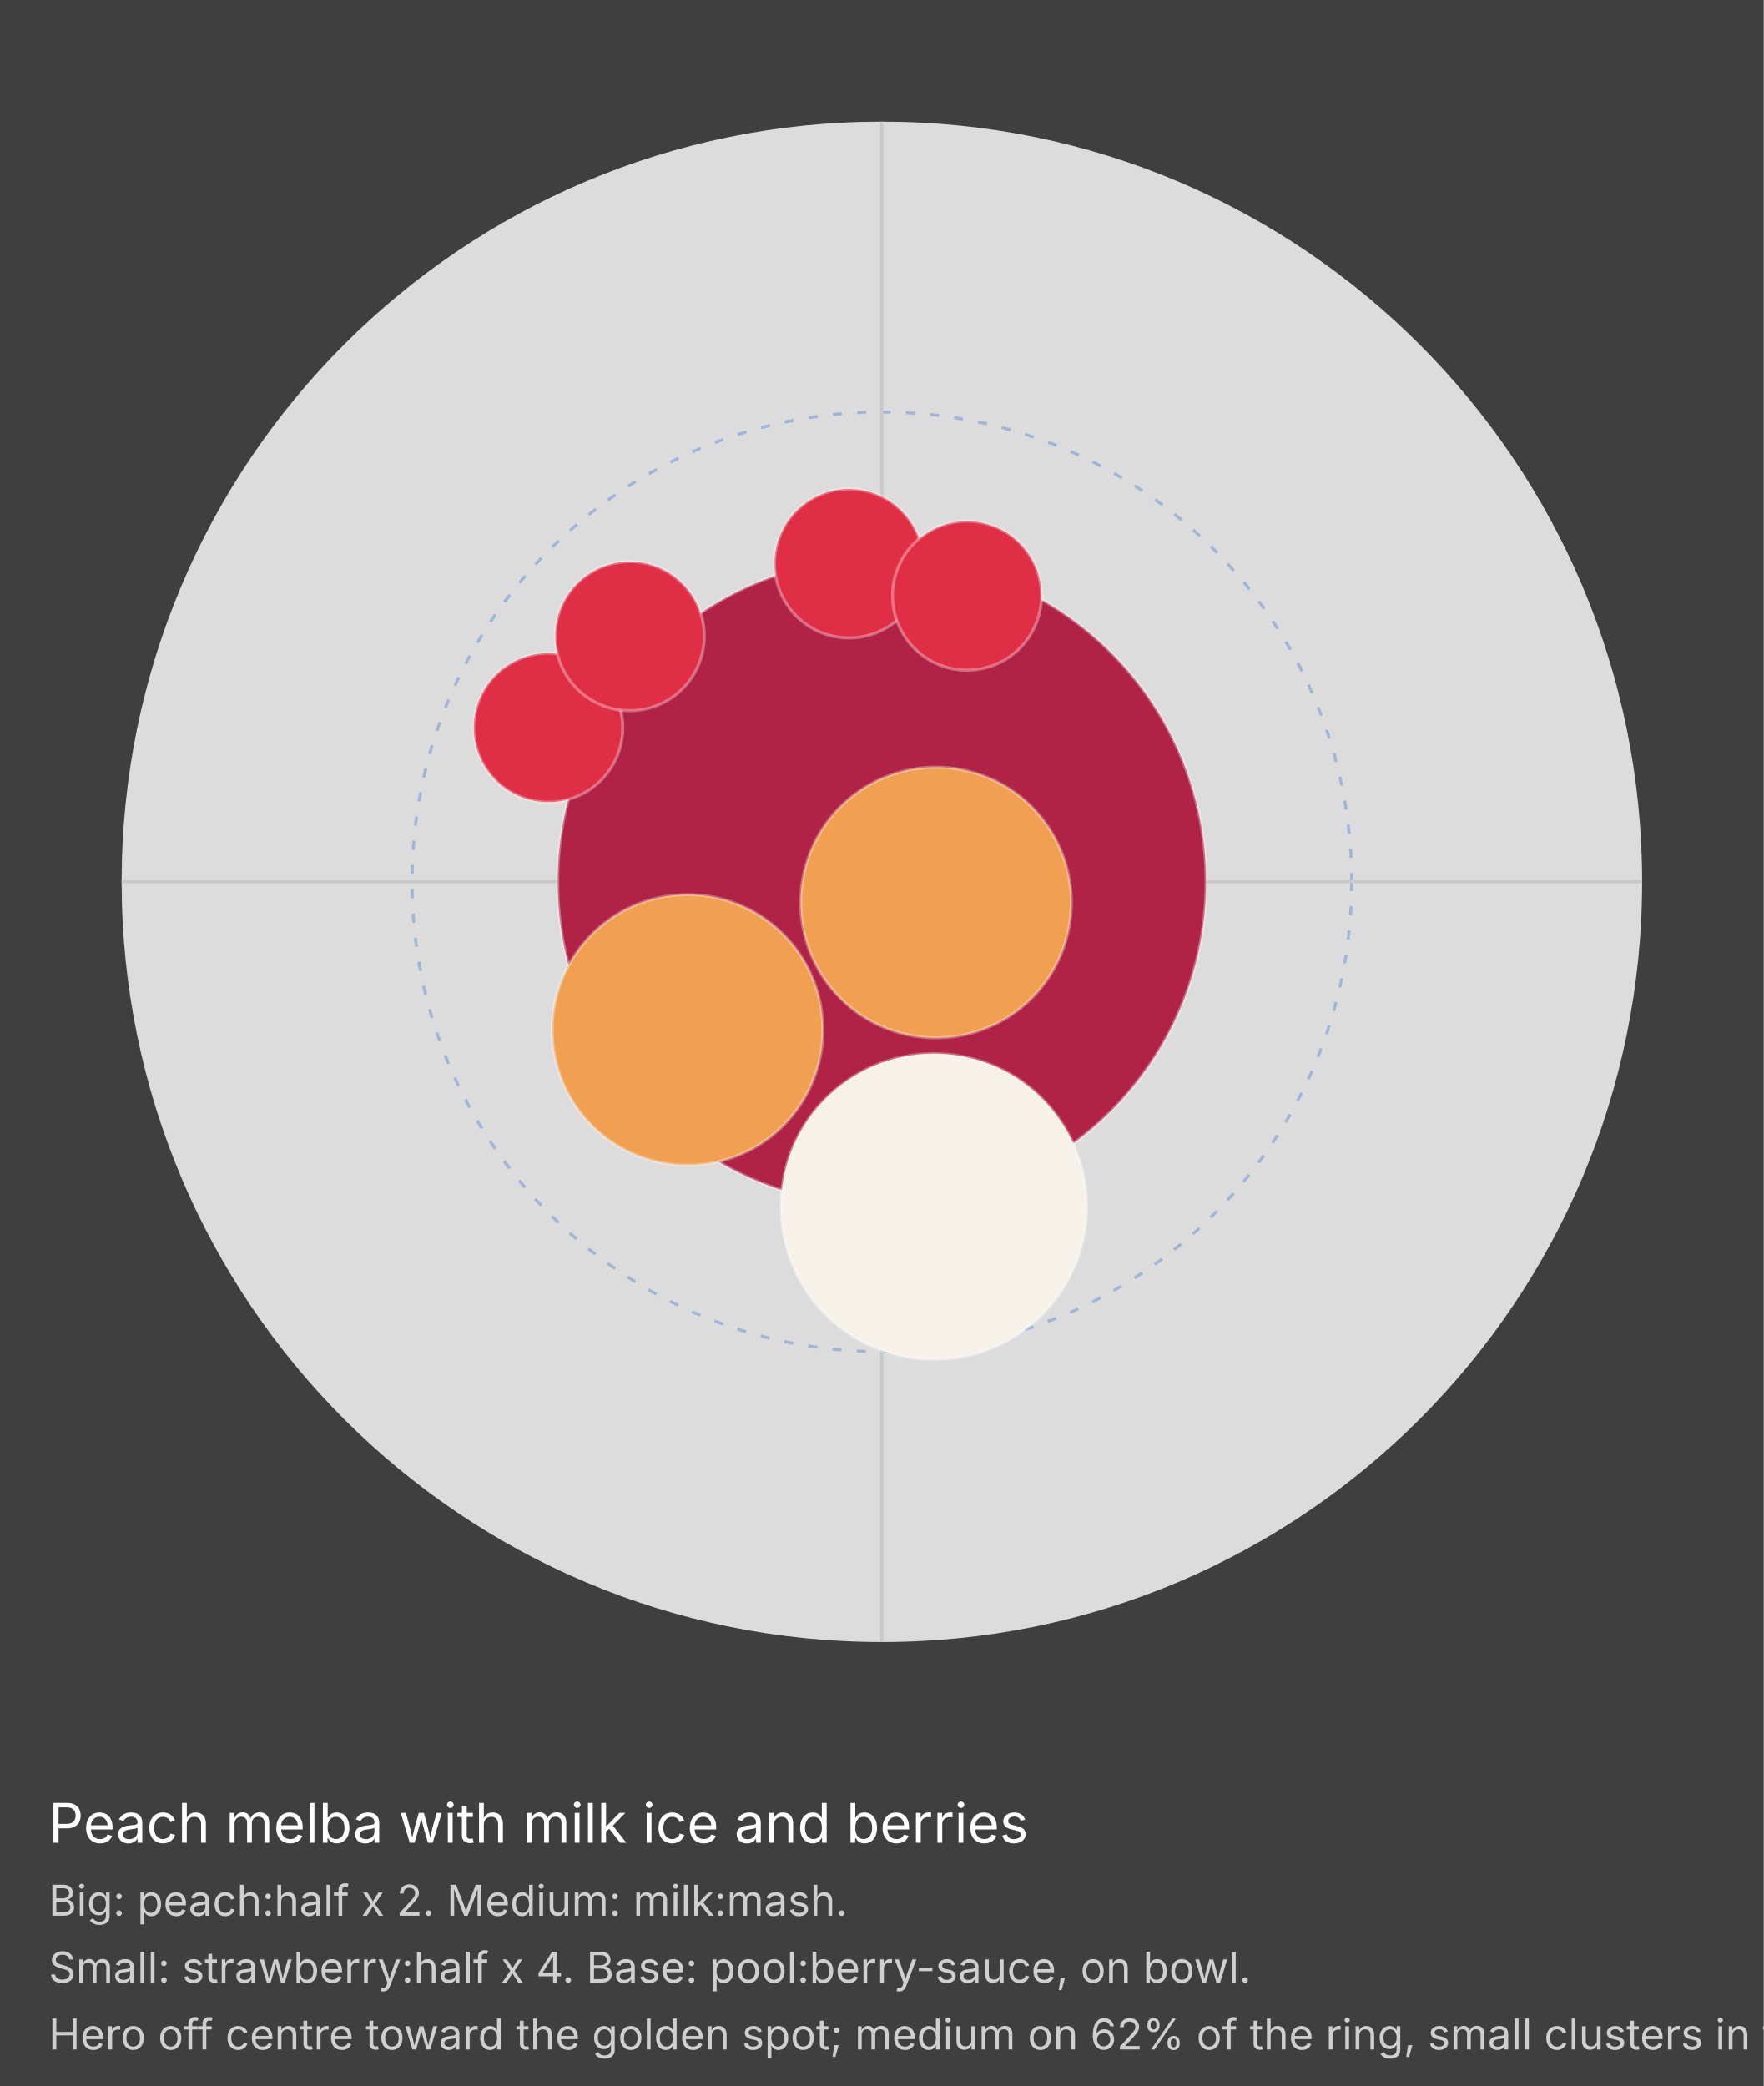
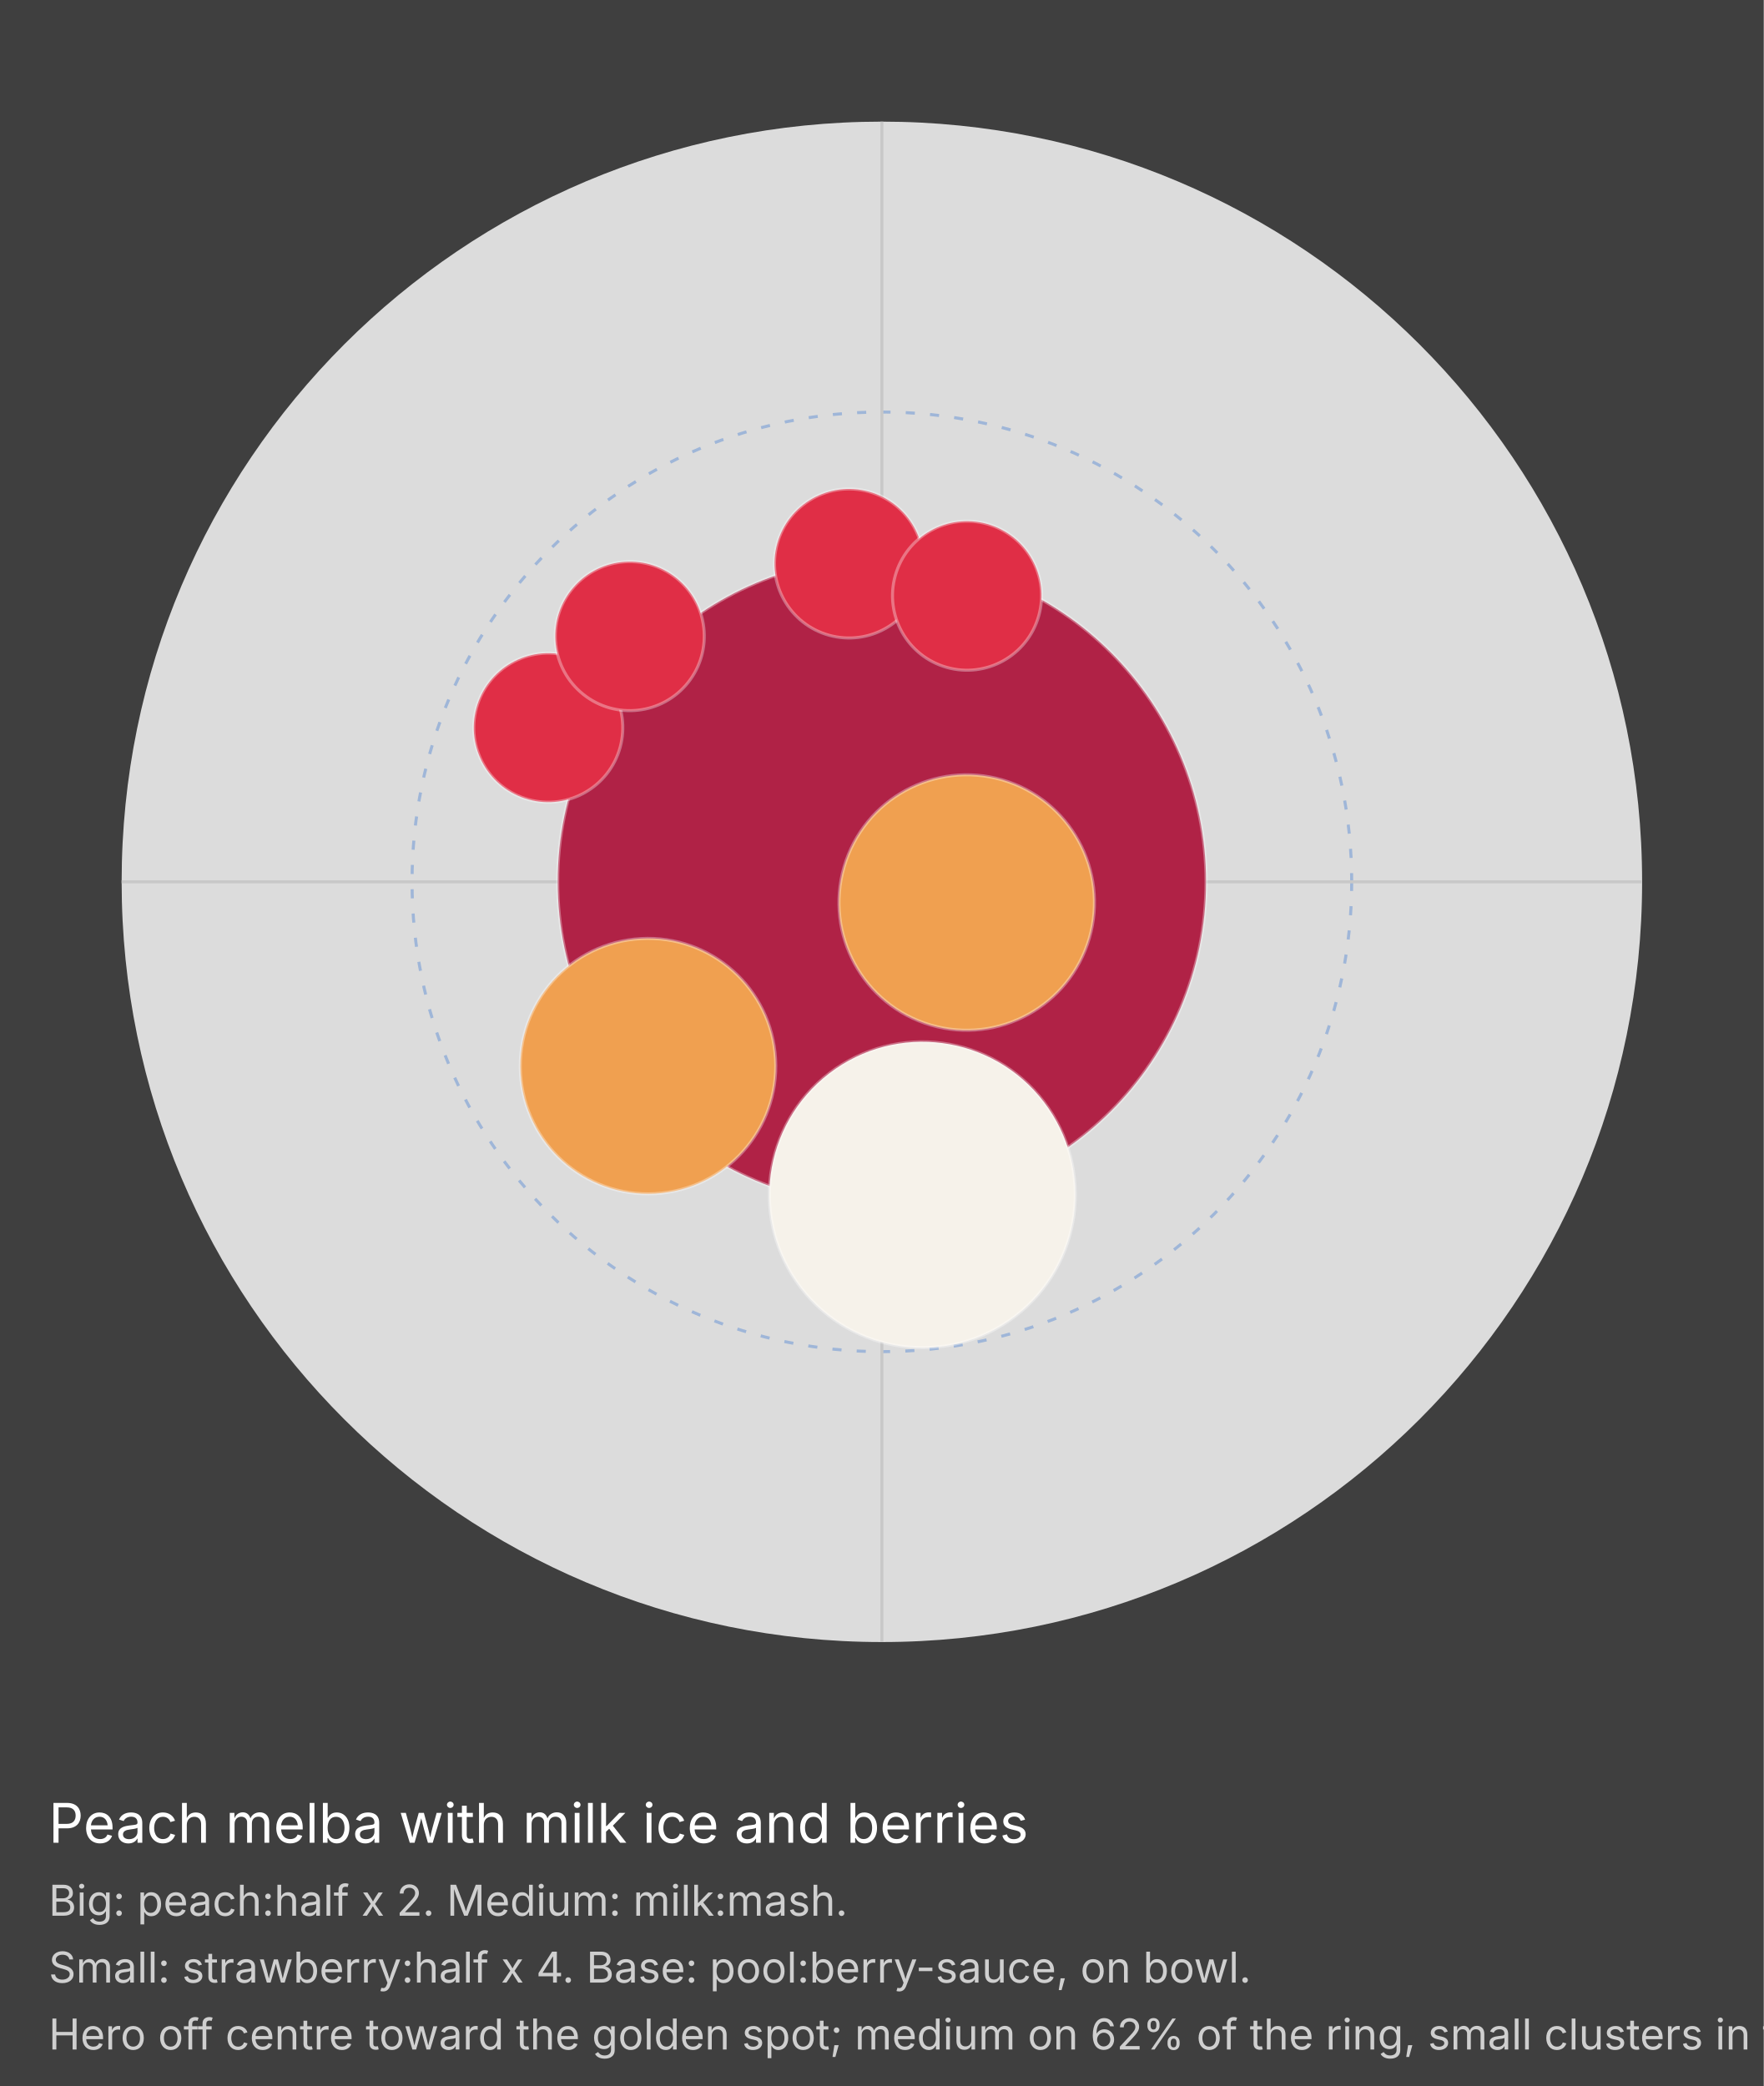
<svg xmlns="http://www.w3.org/2000/svg" width="580" height="686">
  <rect width="580" height="686" fill="#3f3f3f" />
  <circle cx="290.0" cy="290.0" r="250.0" fill="#dcdcdc" />
  <circle cx="290.0" cy="290.0" r="90.0" fill="none" stroke="#bdbdbd" stroke-dasharray="6 6" />
  <circle cx="290.0" cy="290.0" r="154.5" fill="none" stroke="#9fb6d8" stroke-dasharray="3 5" />
  <line x1="40.0" y1="290.0" x2="540.0" y2="290.0" stroke="#c8c8c8" />
  <line x1="290.0" y1="40.0" x2="290.0" y2="540.0" stroke="#c8c8c8" />
  <circle transform="translate(290.0 290.0) rotate(0)" r="106.6" fill="#b02246" stroke="#ffffff55" />
-   <circle transform="translate(307.8 296.8) rotate(196.2562)" r="44.5" fill="#f0a050" stroke="#ffffff55" />
-   <circle transform="translate(226.1 338.7) rotate(266.7711)" r="44.5" fill="#f0a050" stroke="#ffffff55" />
-   <circle transform="translate(307.1 396.8) rotate(52.56659)" r="50.3" fill="#f6f2ea" stroke="#ffffff55" />
+   <circle transform="translate(317.9 296.8) rotate(196.2562)" r="42.0" fill="#f0a050" stroke="#ffffff55" />
+   <circle transform="translate(213.1 350.6) rotate(266.7711)" r="42.0" fill="#f0a050" stroke="#ffffff55" />
+   <circle transform="translate(303.3 392.9) rotate(52.56659)" r="50.3" fill="#f6f2ea" stroke="#ffffff55" />
  <circle transform="translate(180.3 239.3) rotate(195.3845)" r="24.5" fill="#e02e46" stroke="#ffffff55" />
  <circle transform="translate(207.1 209.2) rotate(41.34685)" r="24.5" fill="#e02e46" stroke="#ffffff55" />
  <circle transform="translate(279.2 185.3) rotate(195.5178)" r="24.5" fill="#e02e46" stroke="#ffffff55" />
  <circle transform="translate(318.0 195.9) rotate(18.65584)" r="24.5" fill="#e02e46" stroke="#ffffff55" />
  <text x="16" y="606" fill="#ffffff" font-family="Inter, sans-serif" font-size="18">Peach melba with milk ice and berries</text>
  <text x="16" y="630" fill="#cfcfcf" font-family="Inter, sans-serif" font-size="14">Big: peach:half x 2. Medium: milk:mash.</text>
  <text x="16" y="652" fill="#cfcfcf" font-family="Inter, sans-serif" font-size="14">Small: strawberry:half x 4. Base: pool:berry-sauce, on bowl.</text>
  <text x="16" y="674" fill="#cfcfcf" font-family="Inter, sans-serif" font-size="14">Hero off centre toward the golden spot; medium on 62% of the ring, small clusters in the rest.</text>
</svg>
